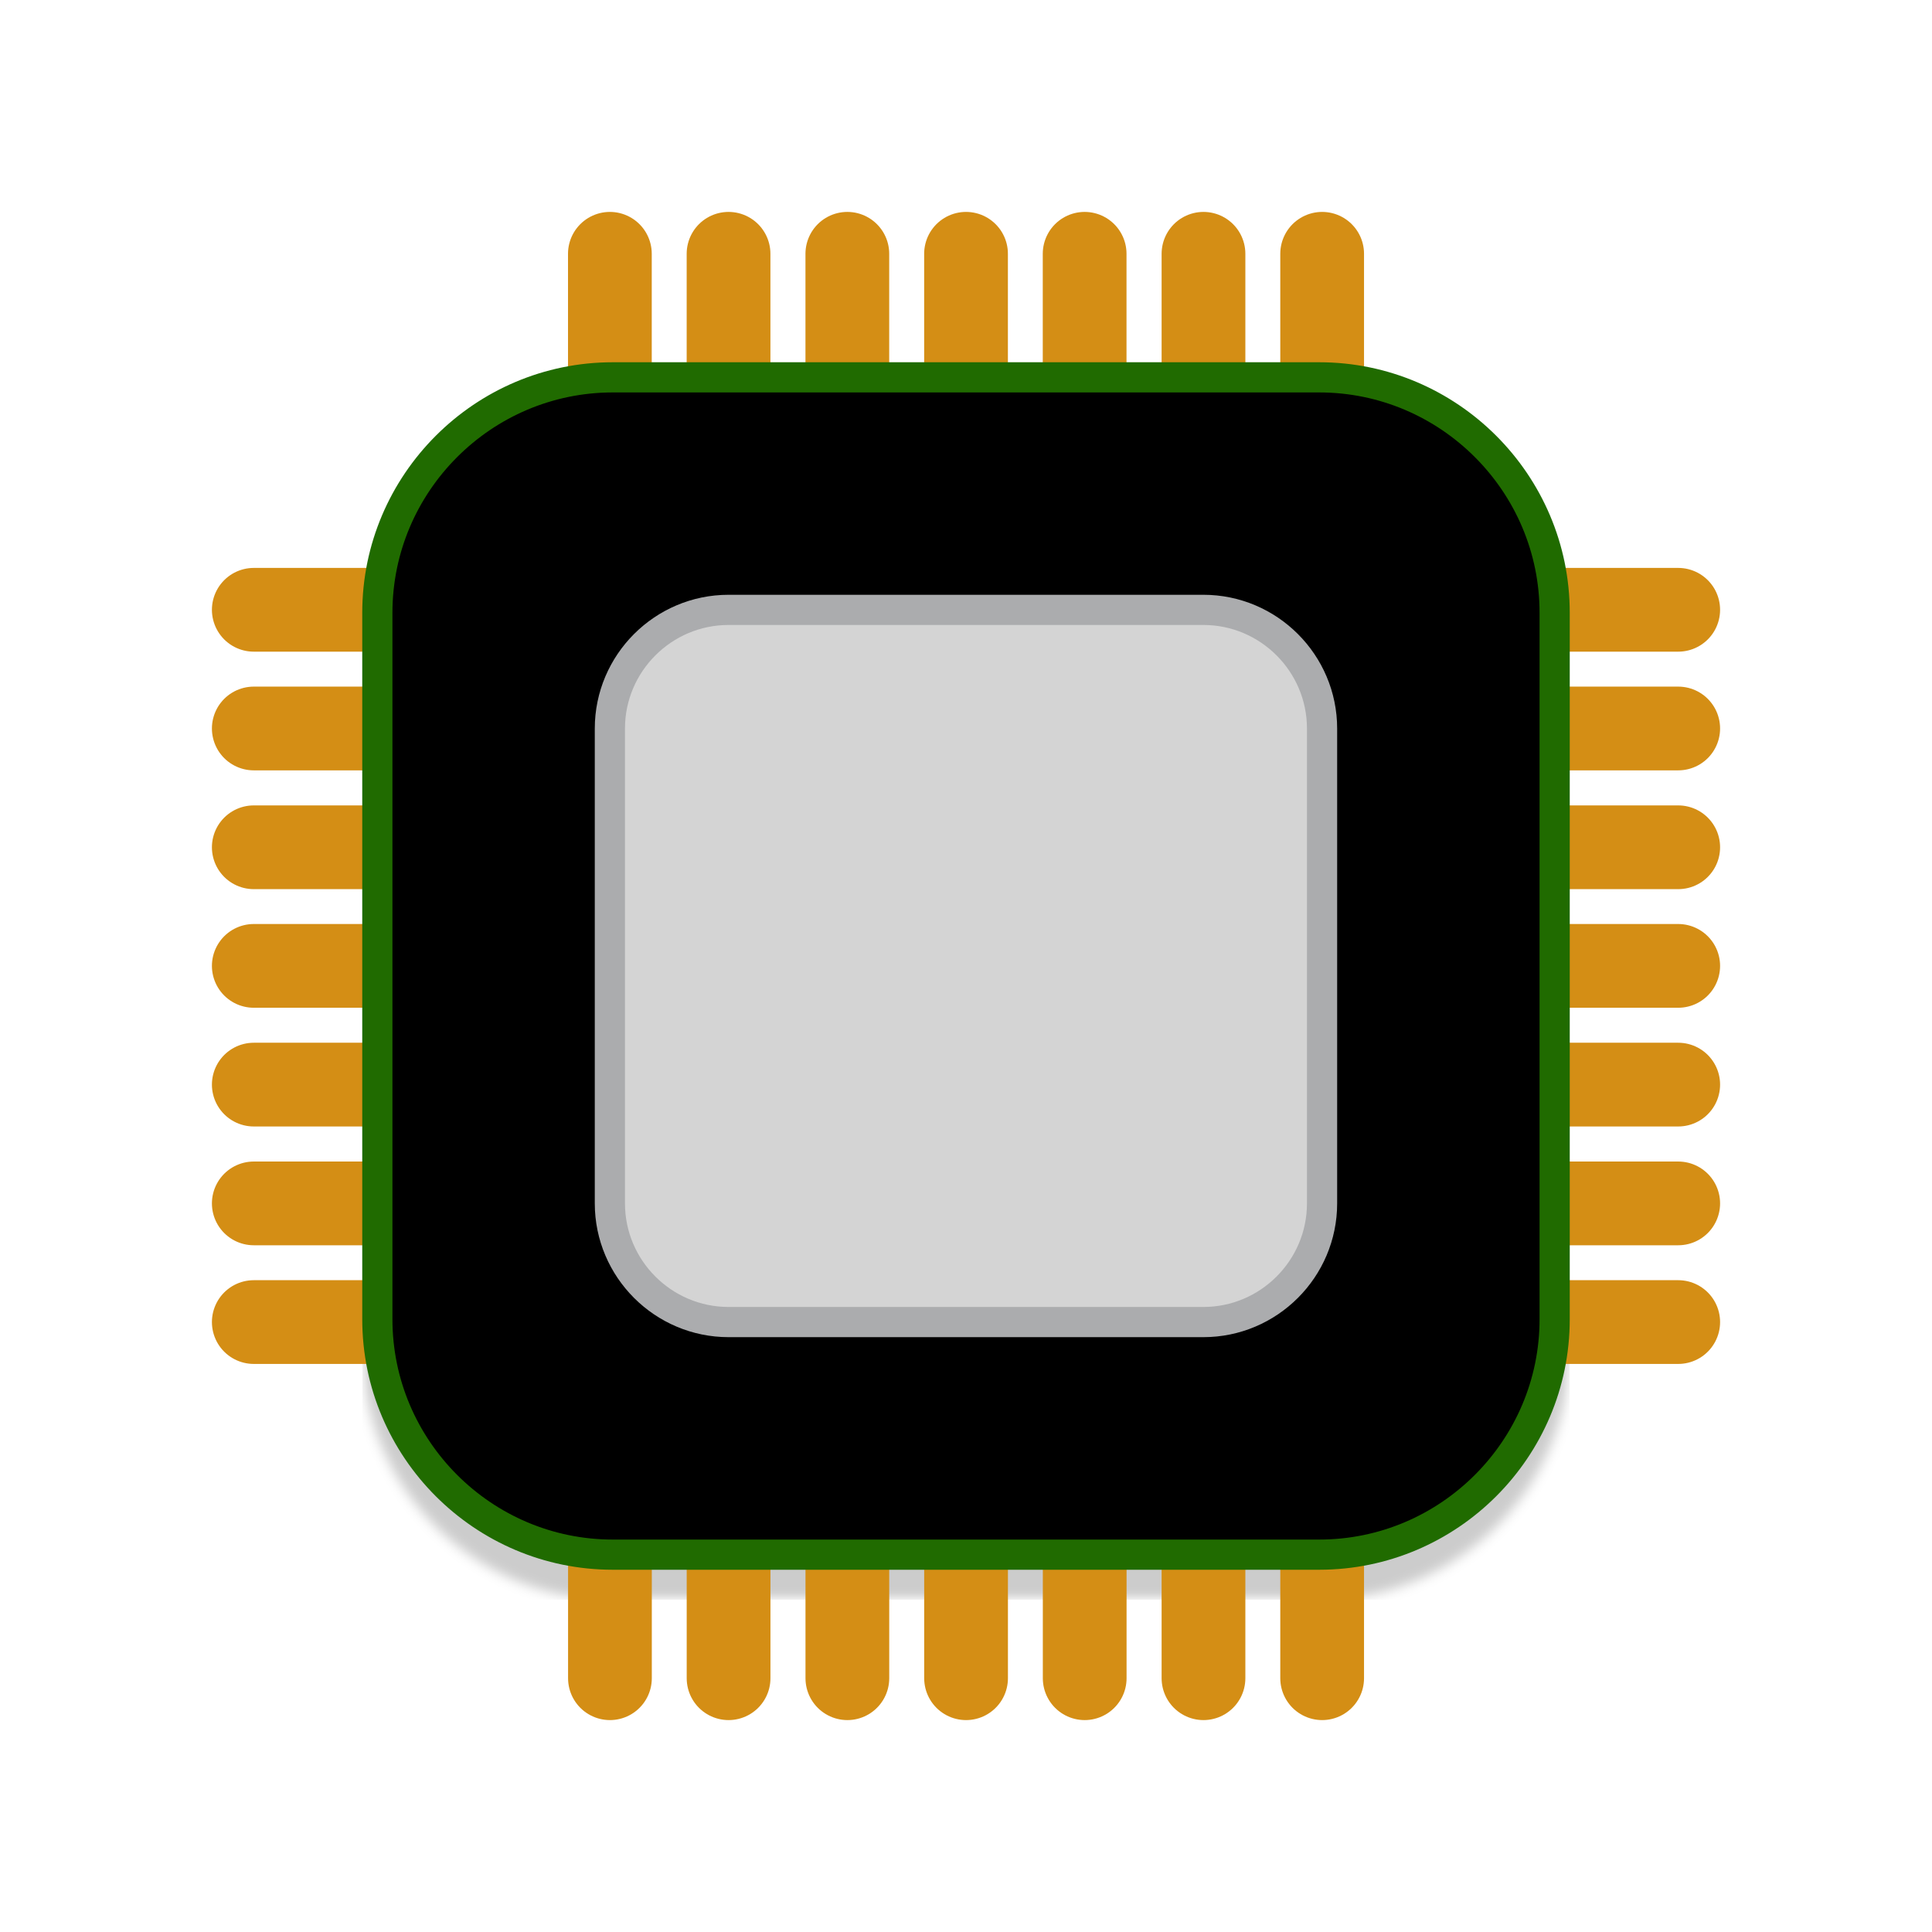
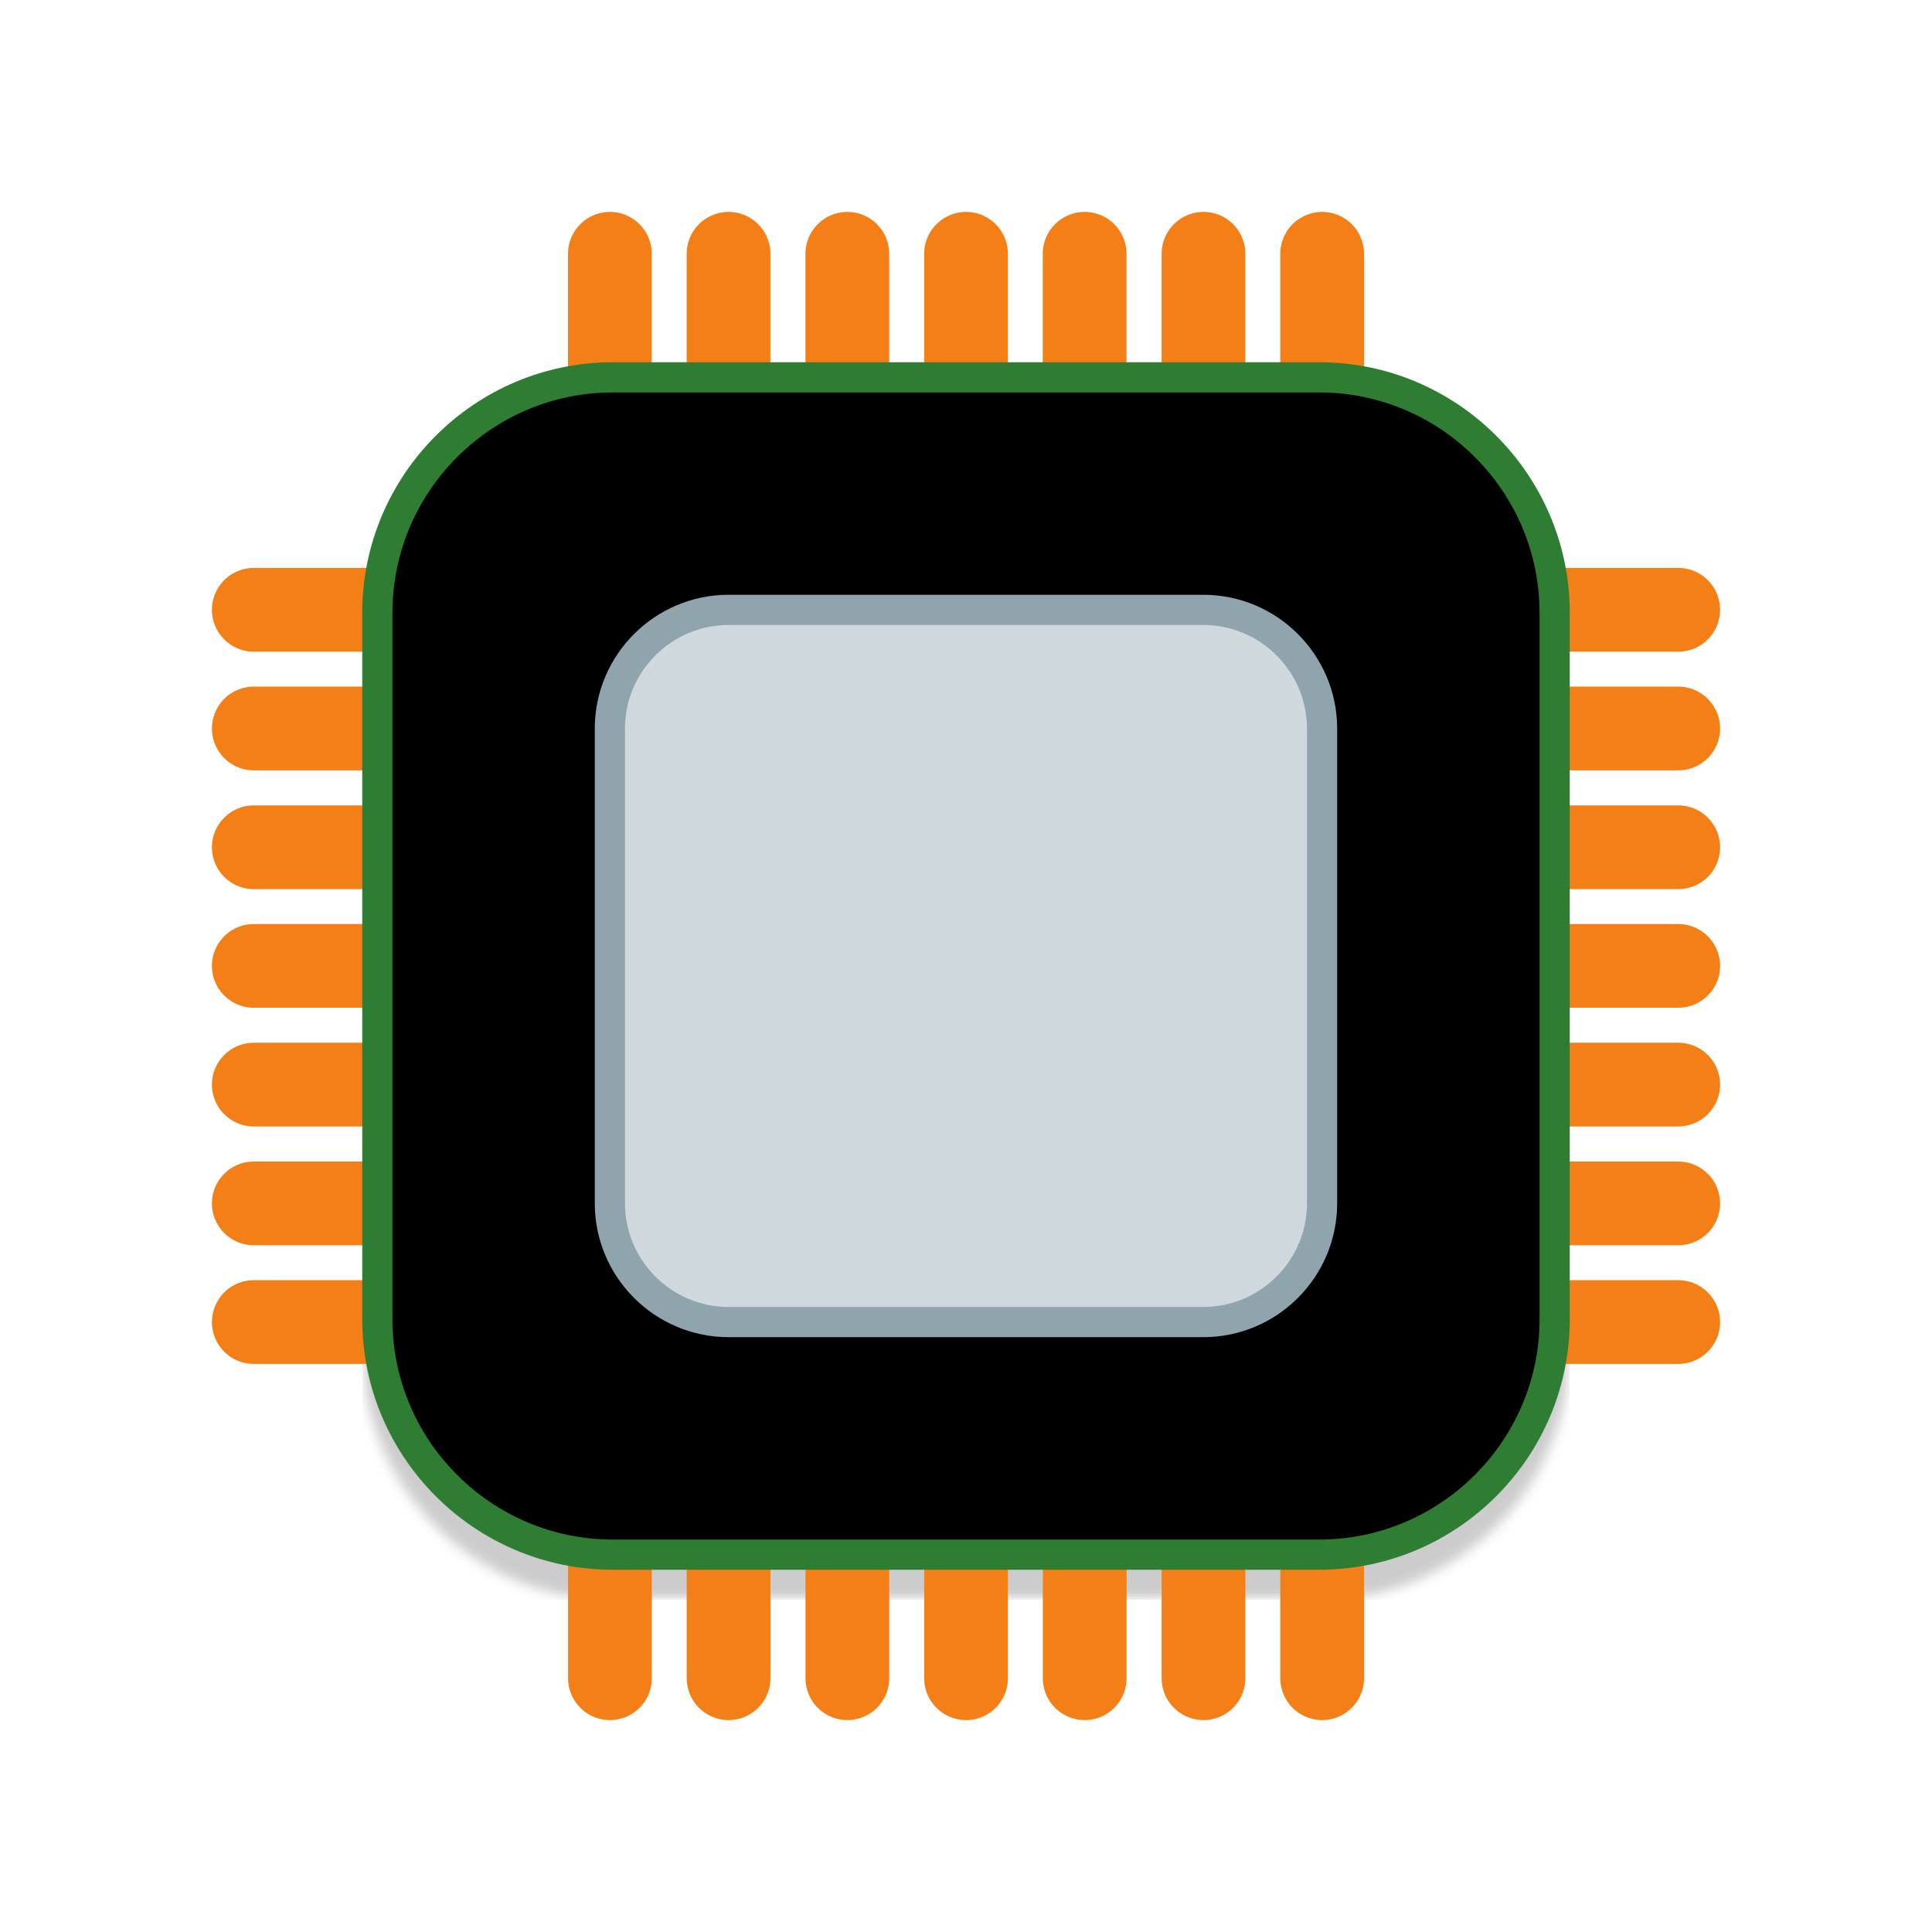
<svg xmlns="http://www.w3.org/2000/svg" id="svg7384" style="enable-background:new" height="64" width="64" version="1.1">
  <defs id="defs7386">
    <style id="style4492" type="text/css">
    .str0 {stroke:#4D4948;stroke-width:0.222}
    .str1 {stroke:#00923F;stroke-width:0.887}
    .str2 {stroke:#E77817;stroke-width:0.887;stroke-linecap:round}
    .fil2 {fill:none}
    .fil0 {fill:#4D4948}
    .fil1 {fill:#B6DDC7}
  </style>
    <filter style="color-interpolation-filters:sRGB" id="filter5108" x="-0.012" width="1.024" y="-0.012" height="1.024">
      <feGaussianBlur stdDeviation="0.195" id="feGaussianBlur5110" />
    </filter>
  </defs>
  <path style="clip-rule:evenodd;fill:#000000;fill-rule:evenodd;stroke:#000000;stroke-width:1;stroke-miterlimit:4;stroke-dasharray:none;image-rendering:optimizeQuality;shape-rendering:geometricPrecision;text-rendering:geometricPrecision;enable-background:new;filter:url(#filter5108);opacity:0.2" id="_89802448-2" d="m 20.3,13.5 h 23.4 c 4.296,0 7.8,3.504 7.8,7.8 v 23.4 c 0,4.296 -3.504,7.8 -7.8,7.8 H 20.3 c -4.296,0 -7.8,-3.504 -7.8,-7.8 V 21.3 c 0,-4.296 3.504,-7.8 7.8,-7.8 z" class="fil0 str0" />
-   <line style="clip-rule:evenodd;fill:none;fill-rule:evenodd;stroke:#d48e15;stroke-width:2.774;stroke-linecap:round;image-rendering:optimizeQuality;shape-rendering:geometricPrecision;text-rendering:geometricPrecision" id="_88823912" y2="39.864" class="fil2 str2" x2="8.407" y1="39.864" x1="12.339" />
-   <line style="clip-rule:evenodd;fill:none;fill-rule:evenodd;stroke:#d48e15;stroke-width:2.774;stroke-linecap:round;image-rendering:optimizeQuality;shape-rendering:geometricPrecision;text-rendering:geometricPrecision" id="_88736048" y2="35.929" class="fil2 str2" x2="8.407" y1="35.929" x1="12.339" />
-   <line style="clip-rule:evenodd;fill:none;fill-rule:evenodd;stroke:#d48e15;stroke-width:2.774;stroke-linecap:round;image-rendering:optimizeQuality;shape-rendering:geometricPrecision;text-rendering:geometricPrecision" id="_88143736" y2="28.067" class="fil2 str2" x2="8.407" y1="28.067" x1="12.339" />
-   <line style="clip-rule:evenodd;fill:none;fill-rule:evenodd;stroke:#d48e15;stroke-width:2.774;stroke-linecap:round;image-rendering:optimizeQuality;shape-rendering:geometricPrecision;text-rendering:geometricPrecision" id="_48273904" y2="31.996" class="fil2 str2" x2="8.407" y1="31.996" x1="12.339" />
-   <line style="clip-rule:evenodd;fill:none;fill-rule:evenodd;stroke:#d48e15;stroke-width:2.774;stroke-linecap:round;image-rendering:optimizeQuality;shape-rendering:geometricPrecision;text-rendering:geometricPrecision" id="_89716888" y2="24.132" class="fil2 str2" x2="8.407" y1="24.132" x1="12.339" />
-   <line style="clip-rule:evenodd;fill:none;fill-rule:evenodd;stroke:#d48e15;stroke-width:2.774;stroke-linecap:round;image-rendering:optimizeQuality;shape-rendering:geometricPrecision;text-rendering:geometricPrecision" id="_48937520" y2="20.2" class="fil2 str2" x2="8.407" y1="20.2" x1="12.339" />
-   <line style="clip-rule:evenodd;fill:none;fill-rule:evenodd;stroke:#d48e15;stroke-width:2.774;stroke-linecap:round;image-rendering:optimizeQuality;shape-rendering:geometricPrecision;text-rendering:geometricPrecision" id="_89602488" y2="43.795" class="fil2 str2" x2="8.407" y1="43.795" x1="12.339" />
-   <line style="clip-rule:evenodd;fill:none;fill-rule:evenodd;stroke:#d48e15;stroke-width:2.774;stroke-linecap:round;image-rendering:optimizeQuality;shape-rendering:geometricPrecision;text-rendering:geometricPrecision" id="_89828912" y2="39.864" class="fil2 str2" x2="51.659" y1="39.864" x1="55.593" />
-   <line style="clip-rule:evenodd;fill:none;fill-rule:evenodd;stroke:#d48e15;stroke-width:2.774;stroke-linecap:round;image-rendering:optimizeQuality;shape-rendering:geometricPrecision;text-rendering:geometricPrecision" id="_89543800" y2="35.929" class="fil2 str2" x2="51.659" y1="35.929" x1="55.593" />
-   <line style="clip-rule:evenodd;fill:none;fill-rule:evenodd;stroke:#d48e15;stroke-width:2.774;stroke-linecap:round;image-rendering:optimizeQuality;shape-rendering:geometricPrecision;text-rendering:geometricPrecision" id="_89561224" y2="28.067" class="fil2 str2" x2="51.659" y1="28.067" x1="55.593" />
-   <line style="clip-rule:evenodd;fill:none;fill-rule:evenodd;stroke:#d48e15;stroke-width:2.774;stroke-linecap:round;image-rendering:optimizeQuality;shape-rendering:geometricPrecision;text-rendering:geometricPrecision" id="_89921928" y2="31.996" class="fil2 str2" x2="51.659" y1="31.996" x1="55.593" />
-   <line style="clip-rule:evenodd;fill:none;fill-rule:evenodd;stroke:#d48e15;stroke-width:2.774;stroke-linecap:round;image-rendering:optimizeQuality;shape-rendering:geometricPrecision;text-rendering:geometricPrecision" id="_88834840" y2="24.132" class="fil2 str2" x2="51.659" y1="24.132" x1="55.593" />
-   <line style="clip-rule:evenodd;fill:none;fill-rule:evenodd;stroke:#d48e15;stroke-width:2.774;stroke-linecap:round;image-rendering:optimizeQuality;shape-rendering:geometricPrecision;text-rendering:geometricPrecision" id="_89246736" y2="20.2" class="fil2 str2" x2="51.659" y1="20.2" x1="55.593" />
-   <line style="clip-rule:evenodd;fill:none;fill-rule:evenodd;stroke:#d48e15;stroke-width:2.774;stroke-linecap:round;image-rendering:optimizeQuality;shape-rendering:geometricPrecision;text-rendering:geometricPrecision" id="_88756544" y2="43.795" class="fil2 str2" x2="51.659" y1="43.795" x1="55.593" />
-   <line style="clip-rule:evenodd;fill:none;fill-rule:evenodd;stroke:#d48e15;stroke-width:2.774;stroke-linecap:round;image-rendering:optimizeQuality;shape-rendering:geometricPrecision;text-rendering:geometricPrecision" id="_89076960" y2="51.659" class="fil2 str2" x2="24.135" y1="55.593" x1="24.135" />
-   <line style="clip-rule:evenodd;fill:none;fill-rule:evenodd;stroke:#d48e15;stroke-width:2.774;stroke-linecap:round;image-rendering:optimizeQuality;shape-rendering:geometricPrecision;text-rendering:geometricPrecision" id="_48963016" y2="51.659" class="fil2 str2" x2="28.07" y1="55.593" x1="28.07" />
-   <line style="clip-rule:evenodd;fill:none;fill-rule:evenodd;stroke:#d48e15;stroke-width:2.774;stroke-linecap:round;image-rendering:optimizeQuality;shape-rendering:geometricPrecision;text-rendering:geometricPrecision" id="_48844704" y2="51.659" class="fil2 str2" x2="35.932" y1="55.593" x1="35.932" />
-   <line style="clip-rule:evenodd;fill:none;fill-rule:evenodd;stroke:#d48e15;stroke-width:2.774;stroke-linecap:round;image-rendering:optimizeQuality;shape-rendering:geometricPrecision;text-rendering:geometricPrecision" id="_88113480" y2="51.659" class="fil2 str2" x2="32.002" y1="55.593" x1="32.002" />
-   <line style="clip-rule:evenodd;fill:none;fill-rule:evenodd;stroke:#d48e15;stroke-width:2.774;stroke-linecap:round;image-rendering:optimizeQuality;shape-rendering:geometricPrecision;text-rendering:geometricPrecision" id="_89775784" y2="51.659" class="fil2 str2" x2="39.867" y1="55.593" x1="39.867" />
-   <line style="clip-rule:evenodd;fill:none;fill-rule:evenodd;stroke:#d48e15;stroke-width:2.774;stroke-linecap:round;image-rendering:optimizeQuality;shape-rendering:geometricPrecision;text-rendering:geometricPrecision" id="_90153440" y2="51.659" class="fil2 str2" x2="43.798" y1="55.593" x1="43.798" />
-   <line style="clip-rule:evenodd;fill:none;fill-rule:evenodd;stroke:#d48e15;stroke-width:2.774;stroke-linecap:round;image-rendering:optimizeQuality;shape-rendering:geometricPrecision;text-rendering:geometricPrecision" id="_89263648" y2="51.659" class="fil2 str2" x2="20.205" y1="55.593" x1="20.205" />
-   <line style="clip-rule:evenodd;fill:none;fill-rule:evenodd;stroke:#d48e15;stroke-width:2.774;stroke-linecap:round;image-rendering:optimizeQuality;shape-rendering:geometricPrecision;text-rendering:geometricPrecision" id="_87389504" y2="8.407" class="fil2 str2" x2="24.134" y1="12.339" x1="24.134" />
-   <line style="clip-rule:evenodd;fill:none;fill-rule:evenodd;stroke:#d48e15;stroke-width:2.774;stroke-linecap:round;image-rendering:optimizeQuality;shape-rendering:geometricPrecision;text-rendering:geometricPrecision" id="_89109736" y2="8.407" class="fil2 str2" x2="28.069" y1="12.339" x1="28.069" />
-   <line style="clip-rule:evenodd;fill:none;fill-rule:evenodd;stroke:#d48e15;stroke-width:2.774;stroke-linecap:round;image-rendering:optimizeQuality;shape-rendering:geometricPrecision;text-rendering:geometricPrecision" id="_89134072" y2="8.407" class="fil2 str2" x2="35.93" y1="12.339" x1="35.93" />
-   <line style="clip-rule:evenodd;fill:none;fill-rule:evenodd;stroke:#d48e15;stroke-width:2.774;stroke-linecap:round;image-rendering:optimizeQuality;shape-rendering:geometricPrecision;text-rendering:geometricPrecision" id="_87133032" y2="8.407" class="fil2 str2" x2="32.001" y1="12.339" x1="32.001" />
-   <line style="clip-rule:evenodd;fill:none;fill-rule:evenodd;stroke:#d48e15;stroke-width:2.774;stroke-linecap:round;image-rendering:optimizeQuality;shape-rendering:geometricPrecision;text-rendering:geometricPrecision" id="_46320336" y2="8.407" class="fil2 str2" x2="39.867" y1="12.339" x1="39.867" />
-   <line style="clip-rule:evenodd;fill:none;fill-rule:evenodd;stroke:#d48e15;stroke-width:2.774;stroke-linecap:round;image-rendering:optimizeQuality;shape-rendering:geometricPrecision;text-rendering:geometricPrecision" id="_49016112" y2="8.407" class="fil2 str2" x2="43.798" y1="12.339" x1="43.798" />
-   <line style="clip-rule:evenodd;fill:none;fill-rule:evenodd;stroke:#d48e15;stroke-width:2.774;stroke-linecap:round;image-rendering:optimizeQuality;shape-rendering:geometricPrecision;text-rendering:geometricPrecision" id="_89046112" y2="8.407" class="fil2 str2" x2="20.203" y1="12.339" x1="20.203" />
-   <path style="clip-rule:evenodd;fill:#000000;fill-rule:evenodd;stroke:#206b00;stroke-width:1;stroke-miterlimit:4;stroke-dasharray:none;image-rendering:optimizeQuality;shape-rendering:geometricPrecision;text-rendering:geometricPrecision" id="_89802448" d="m 20.3,12.5 h 23.4 c 4.296,0 7.8,3.504 7.8,7.8 v 23.4 c 0,4.296 -3.504,7.8 -7.8,7.8 H 20.3 c -4.296,0 -7.8,-3.504 -7.8,-7.8 V 20.3 c 0,-4.296 3.504,-7.8 7.8,-7.8 z" class="fil0 str0" />
-   <path style="clip-rule:evenodd;fill:#d4d4d4;fill-rule:evenodd;stroke:#abacae;stroke-width:1;stroke-miterlimit:4;stroke-dasharray:none;image-rendering:optimizeQuality;shape-rendering:geometricPrecision;text-rendering:geometricPrecision" id="_90022912" d="m 24.135,20.203 h 15.728 c 2.166,0 3.932,1.766 3.932,3.932 v 15.728 c 0,2.166 -1.766,3.932 -3.932,3.932 H 24.135 c -2.166,0 -3.932,-1.766 -3.932,-3.932 V 24.135 c 0,-2.166 1.766,-3.932 3.932,-3.932 z" class="fil1 str1" />
+   <line style="clip-rule:evenodd;fill:none;fill-rule:evenodd;stroke:#f57f17;stroke-width:2.774;stroke-linecap:round;image-rendering:optimizeQuality;shape-rendering:geometricPrecision;text-rendering:geometricPrecision" id="_88823912" y2="39.864" class="fil2 str2" x2="8.407" y1="39.864" x1="12.339" />
+   <line style="clip-rule:evenodd;fill:none;fill-rule:evenodd;stroke:#f57f17;stroke-width:2.774;stroke-linecap:round;image-rendering:optimizeQuality;shape-rendering:geometricPrecision;text-rendering:geometricPrecision" id="_88736048" y2="35.929" class="fil2 str2" x2="8.407" y1="35.929" x1="12.339" />
+   <line style="clip-rule:evenodd;fill:none;fill-rule:evenodd;stroke:#f57f17;stroke-width:2.774;stroke-linecap:round;image-rendering:optimizeQuality;shape-rendering:geometricPrecision;text-rendering:geometricPrecision" id="_88143736" y2="28.067" class="fil2 str2" x2="8.407" y1="28.067" x1="12.339" />
+   <line style="clip-rule:evenodd;fill:none;fill-rule:evenodd;stroke:#f57f17;stroke-width:2.774;stroke-linecap:round;image-rendering:optimizeQuality;shape-rendering:geometricPrecision;text-rendering:geometricPrecision" id="_48273904" y2="31.996" class="fil2 str2" x2="8.407" y1="31.996" x1="12.339" />
+   <line style="clip-rule:evenodd;fill:none;fill-rule:evenodd;stroke:#f57f17;stroke-width:2.774;stroke-linecap:round;image-rendering:optimizeQuality;shape-rendering:geometricPrecision;text-rendering:geometricPrecision" id="_89716888" y2="24.132" class="fil2 str2" x2="8.407" y1="24.132" x1="12.339" />
+   <line style="clip-rule:evenodd;fill:none;fill-rule:evenodd;stroke:#f57f17;stroke-width:2.774;stroke-linecap:round;image-rendering:optimizeQuality;shape-rendering:geometricPrecision;text-rendering:geometricPrecision" id="_48937520" y2="20.2" class="fil2 str2" x2="8.407" y1="20.2" x1="12.339" />
+   <line style="clip-rule:evenodd;fill:none;fill-rule:evenodd;stroke:#f57f17;stroke-width:2.774;stroke-linecap:round;image-rendering:optimizeQuality;shape-rendering:geometricPrecision;text-rendering:geometricPrecision" id="_89602488" y2="43.795" class="fil2 str2" x2="8.407" y1="43.795" x1="12.339" />
+   <line style="clip-rule:evenodd;fill:none;fill-rule:evenodd;stroke:#f57f17;stroke-width:2.774;stroke-linecap:round;image-rendering:optimizeQuality;shape-rendering:geometricPrecision;text-rendering:geometricPrecision" id="_89828912" y2="39.864" class="fil2 str2" x2="51.659" y1="39.864" x1="55.593" />
+   <line style="clip-rule:evenodd;fill:none;fill-rule:evenodd;stroke:#f57f17;stroke-width:2.774;stroke-linecap:round;image-rendering:optimizeQuality;shape-rendering:geometricPrecision;text-rendering:geometricPrecision" id="_89543800" y2="35.929" class="fil2 str2" x2="51.659" y1="35.929" x1="55.593" />
+   <line style="clip-rule:evenodd;fill:none;fill-rule:evenodd;stroke:#f57f17;stroke-width:2.774;stroke-linecap:round;image-rendering:optimizeQuality;shape-rendering:geometricPrecision;text-rendering:geometricPrecision" id="_89561224" y2="28.067" class="fil2 str2" x2="51.659" y1="28.067" x1="55.593" />
+   <line style="clip-rule:evenodd;fill:none;fill-rule:evenodd;stroke:#f57f17;stroke-width:2.774;stroke-linecap:round;image-rendering:optimizeQuality;shape-rendering:geometricPrecision;text-rendering:geometricPrecision" id="_89921928" y2="31.996" class="fil2 str2" x2="51.659" y1="31.996" x1="55.593" />
+   <line style="clip-rule:evenodd;fill:none;fill-rule:evenodd;stroke:#f57f17;stroke-width:2.774;stroke-linecap:round;image-rendering:optimizeQuality;shape-rendering:geometricPrecision;text-rendering:geometricPrecision" id="_88834840" y2="24.132" class="fil2 str2" x2="51.659" y1="24.132" x1="55.593" />
+   <line style="clip-rule:evenodd;fill:none;fill-rule:evenodd;stroke:#f57f17;stroke-width:2.774;stroke-linecap:round;image-rendering:optimizeQuality;shape-rendering:geometricPrecision;text-rendering:geometricPrecision" id="_89246736" y2="20.2" class="fil2 str2" x2="51.659" y1="20.2" x1="55.593" />
+   <line style="clip-rule:evenodd;fill:none;fill-rule:evenodd;stroke:#f57f17;stroke-width:2.774;stroke-linecap:round;image-rendering:optimizeQuality;shape-rendering:geometricPrecision;text-rendering:geometricPrecision" id="_88756544" y2="43.795" class="fil2 str2" x2="51.659" y1="43.795" x1="55.593" />
+   <line style="clip-rule:evenodd;fill:none;fill-rule:evenodd;stroke:#f57f17;stroke-width:2.774;stroke-linecap:round;image-rendering:optimizeQuality;shape-rendering:geometricPrecision;text-rendering:geometricPrecision" id="_89076960" y2="51.659" class="fil2 str2" x2="24.135" y1="55.593" x1="24.135" />
+   <line style="clip-rule:evenodd;fill:none;fill-rule:evenodd;stroke:#f57f17;stroke-width:2.774;stroke-linecap:round;image-rendering:optimizeQuality;shape-rendering:geometricPrecision;text-rendering:geometricPrecision" id="_48963016" y2="51.659" class="fil2 str2" x2="28.07" y1="55.593" x1="28.07" />
+   <line style="clip-rule:evenodd;fill:none;fill-rule:evenodd;stroke:#f57f17;stroke-width:2.774;stroke-linecap:round;image-rendering:optimizeQuality;shape-rendering:geometricPrecision;text-rendering:geometricPrecision" id="_48844704" y2="51.659" class="fil2 str2" x2="35.932" y1="55.593" x1="35.932" />
+   <line style="clip-rule:evenodd;fill:none;fill-rule:evenodd;stroke:#f57f17;stroke-width:2.774;stroke-linecap:round;image-rendering:optimizeQuality;shape-rendering:geometricPrecision;text-rendering:geometricPrecision" id="_88113480" y2="51.659" class="fil2 str2" x2="32.002" y1="55.593" x1="32.002" />
+   <line style="clip-rule:evenodd;fill:none;fill-rule:evenodd;stroke:#f57f17;stroke-width:2.774;stroke-linecap:round;image-rendering:optimizeQuality;shape-rendering:geometricPrecision;text-rendering:geometricPrecision" id="_89775784" y2="51.659" class="fil2 str2" x2="39.867" y1="55.593" x1="39.867" />
+   <line style="clip-rule:evenodd;fill:none;fill-rule:evenodd;stroke:#f57f17;stroke-width:2.774;stroke-linecap:round;image-rendering:optimizeQuality;shape-rendering:geometricPrecision;text-rendering:geometricPrecision" id="_90153440" y2="51.659" class="fil2 str2" x2="43.798" y1="55.593" x1="43.798" />
+   <line style="clip-rule:evenodd;fill:none;fill-rule:evenodd;stroke:#f57f17;stroke-width:2.774;stroke-linecap:round;image-rendering:optimizeQuality;shape-rendering:geometricPrecision;text-rendering:geometricPrecision" id="_89263648" y2="51.659" class="fil2 str2" x2="20.205" y1="55.593" x1="20.205" />
+   <line style="clip-rule:evenodd;fill:none;fill-rule:evenodd;stroke:#f57f17;stroke-width:2.774;stroke-linecap:round;image-rendering:optimizeQuality;shape-rendering:geometricPrecision;text-rendering:geometricPrecision" id="_87389504" y2="8.407" class="fil2 str2" x2="24.134" y1="12.339" x1="24.134" />
+   <line style="clip-rule:evenodd;fill:none;fill-rule:evenodd;stroke:#f57f17;stroke-width:2.774;stroke-linecap:round;image-rendering:optimizeQuality;shape-rendering:geometricPrecision;text-rendering:geometricPrecision" id="_89109736" y2="8.407" class="fil2 str2" x2="28.069" y1="12.339" x1="28.069" />
+   <line style="clip-rule:evenodd;fill:none;fill-rule:evenodd;stroke:#f57f17;stroke-width:2.774;stroke-linecap:round;image-rendering:optimizeQuality;shape-rendering:geometricPrecision;text-rendering:geometricPrecision" id="_89134072" y2="8.407" class="fil2 str2" x2="35.93" y1="12.339" x1="35.93" />
+   <line style="clip-rule:evenodd;fill:none;fill-rule:evenodd;stroke:#f57f17;stroke-width:2.774;stroke-linecap:round;image-rendering:optimizeQuality;shape-rendering:geometricPrecision;text-rendering:geometricPrecision" id="_87133032" y2="8.407" class="fil2 str2" x2="32.001" y1="12.339" x1="32.001" />
+   <line style="clip-rule:evenodd;fill:none;fill-rule:evenodd;stroke:#f57f17;stroke-width:2.774;stroke-linecap:round;image-rendering:optimizeQuality;shape-rendering:geometricPrecision;text-rendering:geometricPrecision" id="_46320336" y2="8.407" class="fil2 str2" x2="39.867" y1="12.339" x1="39.867" />
+   <line style="clip-rule:evenodd;fill:none;fill-rule:evenodd;stroke:#f57f17;stroke-width:2.774;stroke-linecap:round;image-rendering:optimizeQuality;shape-rendering:geometricPrecision;text-rendering:geometricPrecision" id="_49016112" y2="8.407" class="fil2 str2" x2="43.798" y1="12.339" x1="43.798" />
+   <line style="clip-rule:evenodd;fill:none;fill-rule:evenodd;stroke:#f57f17;stroke-width:2.774;stroke-linecap:round;image-rendering:optimizeQuality;shape-rendering:geometricPrecision;text-rendering:geometricPrecision" id="_89046112" y2="8.407" class="fil2 str2" x2="20.203" y1="12.339" x1="20.203" />
+   <path style="clip-rule:evenodd;fill:#000000;fill-rule:evenodd;stroke:#2e7d32;stroke-width:1;stroke-miterlimit:4;stroke-dasharray:none;image-rendering:optimizeQuality;shape-rendering:geometricPrecision;text-rendering:geometricPrecision" id="_89802448" d="m 20.3,12.5 h 23.4 c 4.296,0 7.8,3.504 7.8,7.8 v 23.4 c 0,4.296 -3.504,7.8 -7.8,7.8 H 20.3 c -4.296,0 -7.8,-3.504 -7.8,-7.8 V 20.3 c 0,-4.296 3.504,-7.8 7.8,-7.8 z" class="fil0 str0" />
+   <path style="clip-rule:evenodd;fill:#cfd8dc;fill-rule:evenodd;stroke:#90a4ae;stroke-width:1;stroke-miterlimit:4;stroke-dasharray:none;image-rendering:optimizeQuality;shape-rendering:geometricPrecision;text-rendering:geometricPrecision" id="_90022912" d="m 24.135,20.203 h 15.728 c 2.166,0 3.932,1.766 3.932,3.932 v 15.728 c 0,2.166 -1.766,3.932 -3.932,3.932 H 24.135 c -2.166,0 -3.932,-1.766 -3.932,-3.932 V 24.135 c 0,-2.166 1.766,-3.932 3.932,-3.932 z" class="fil1 str1" />
</svg>
